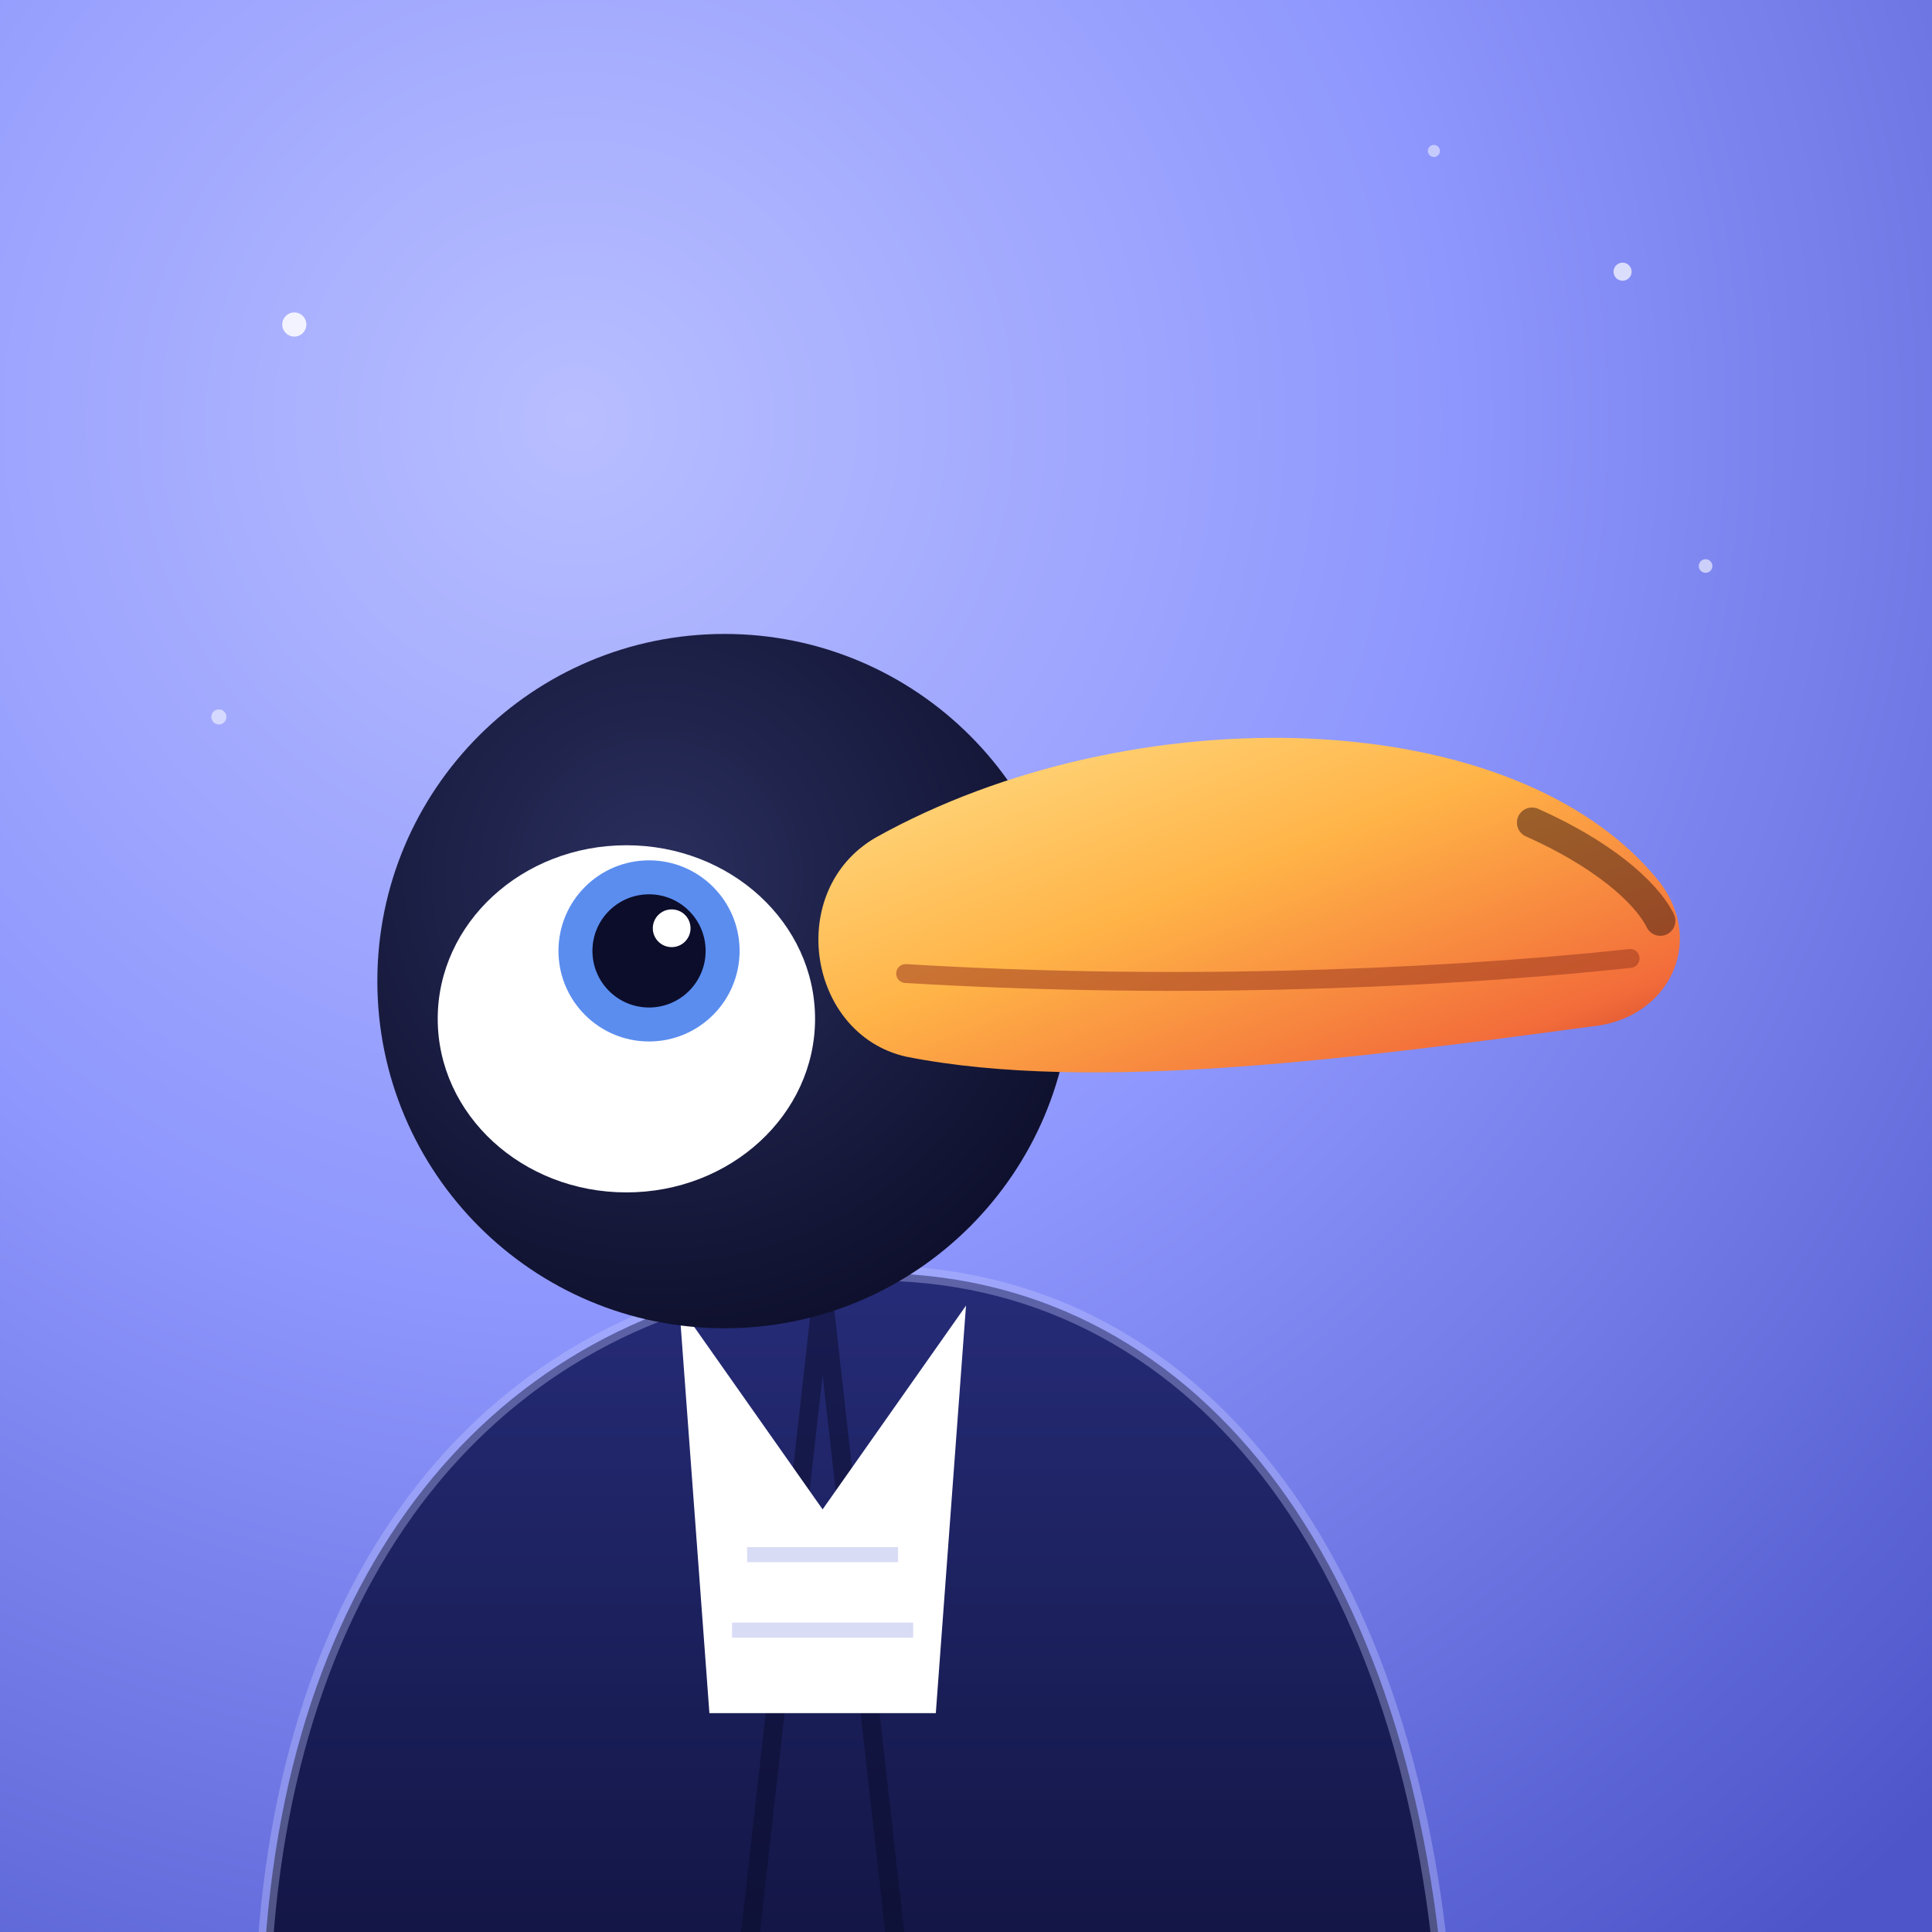
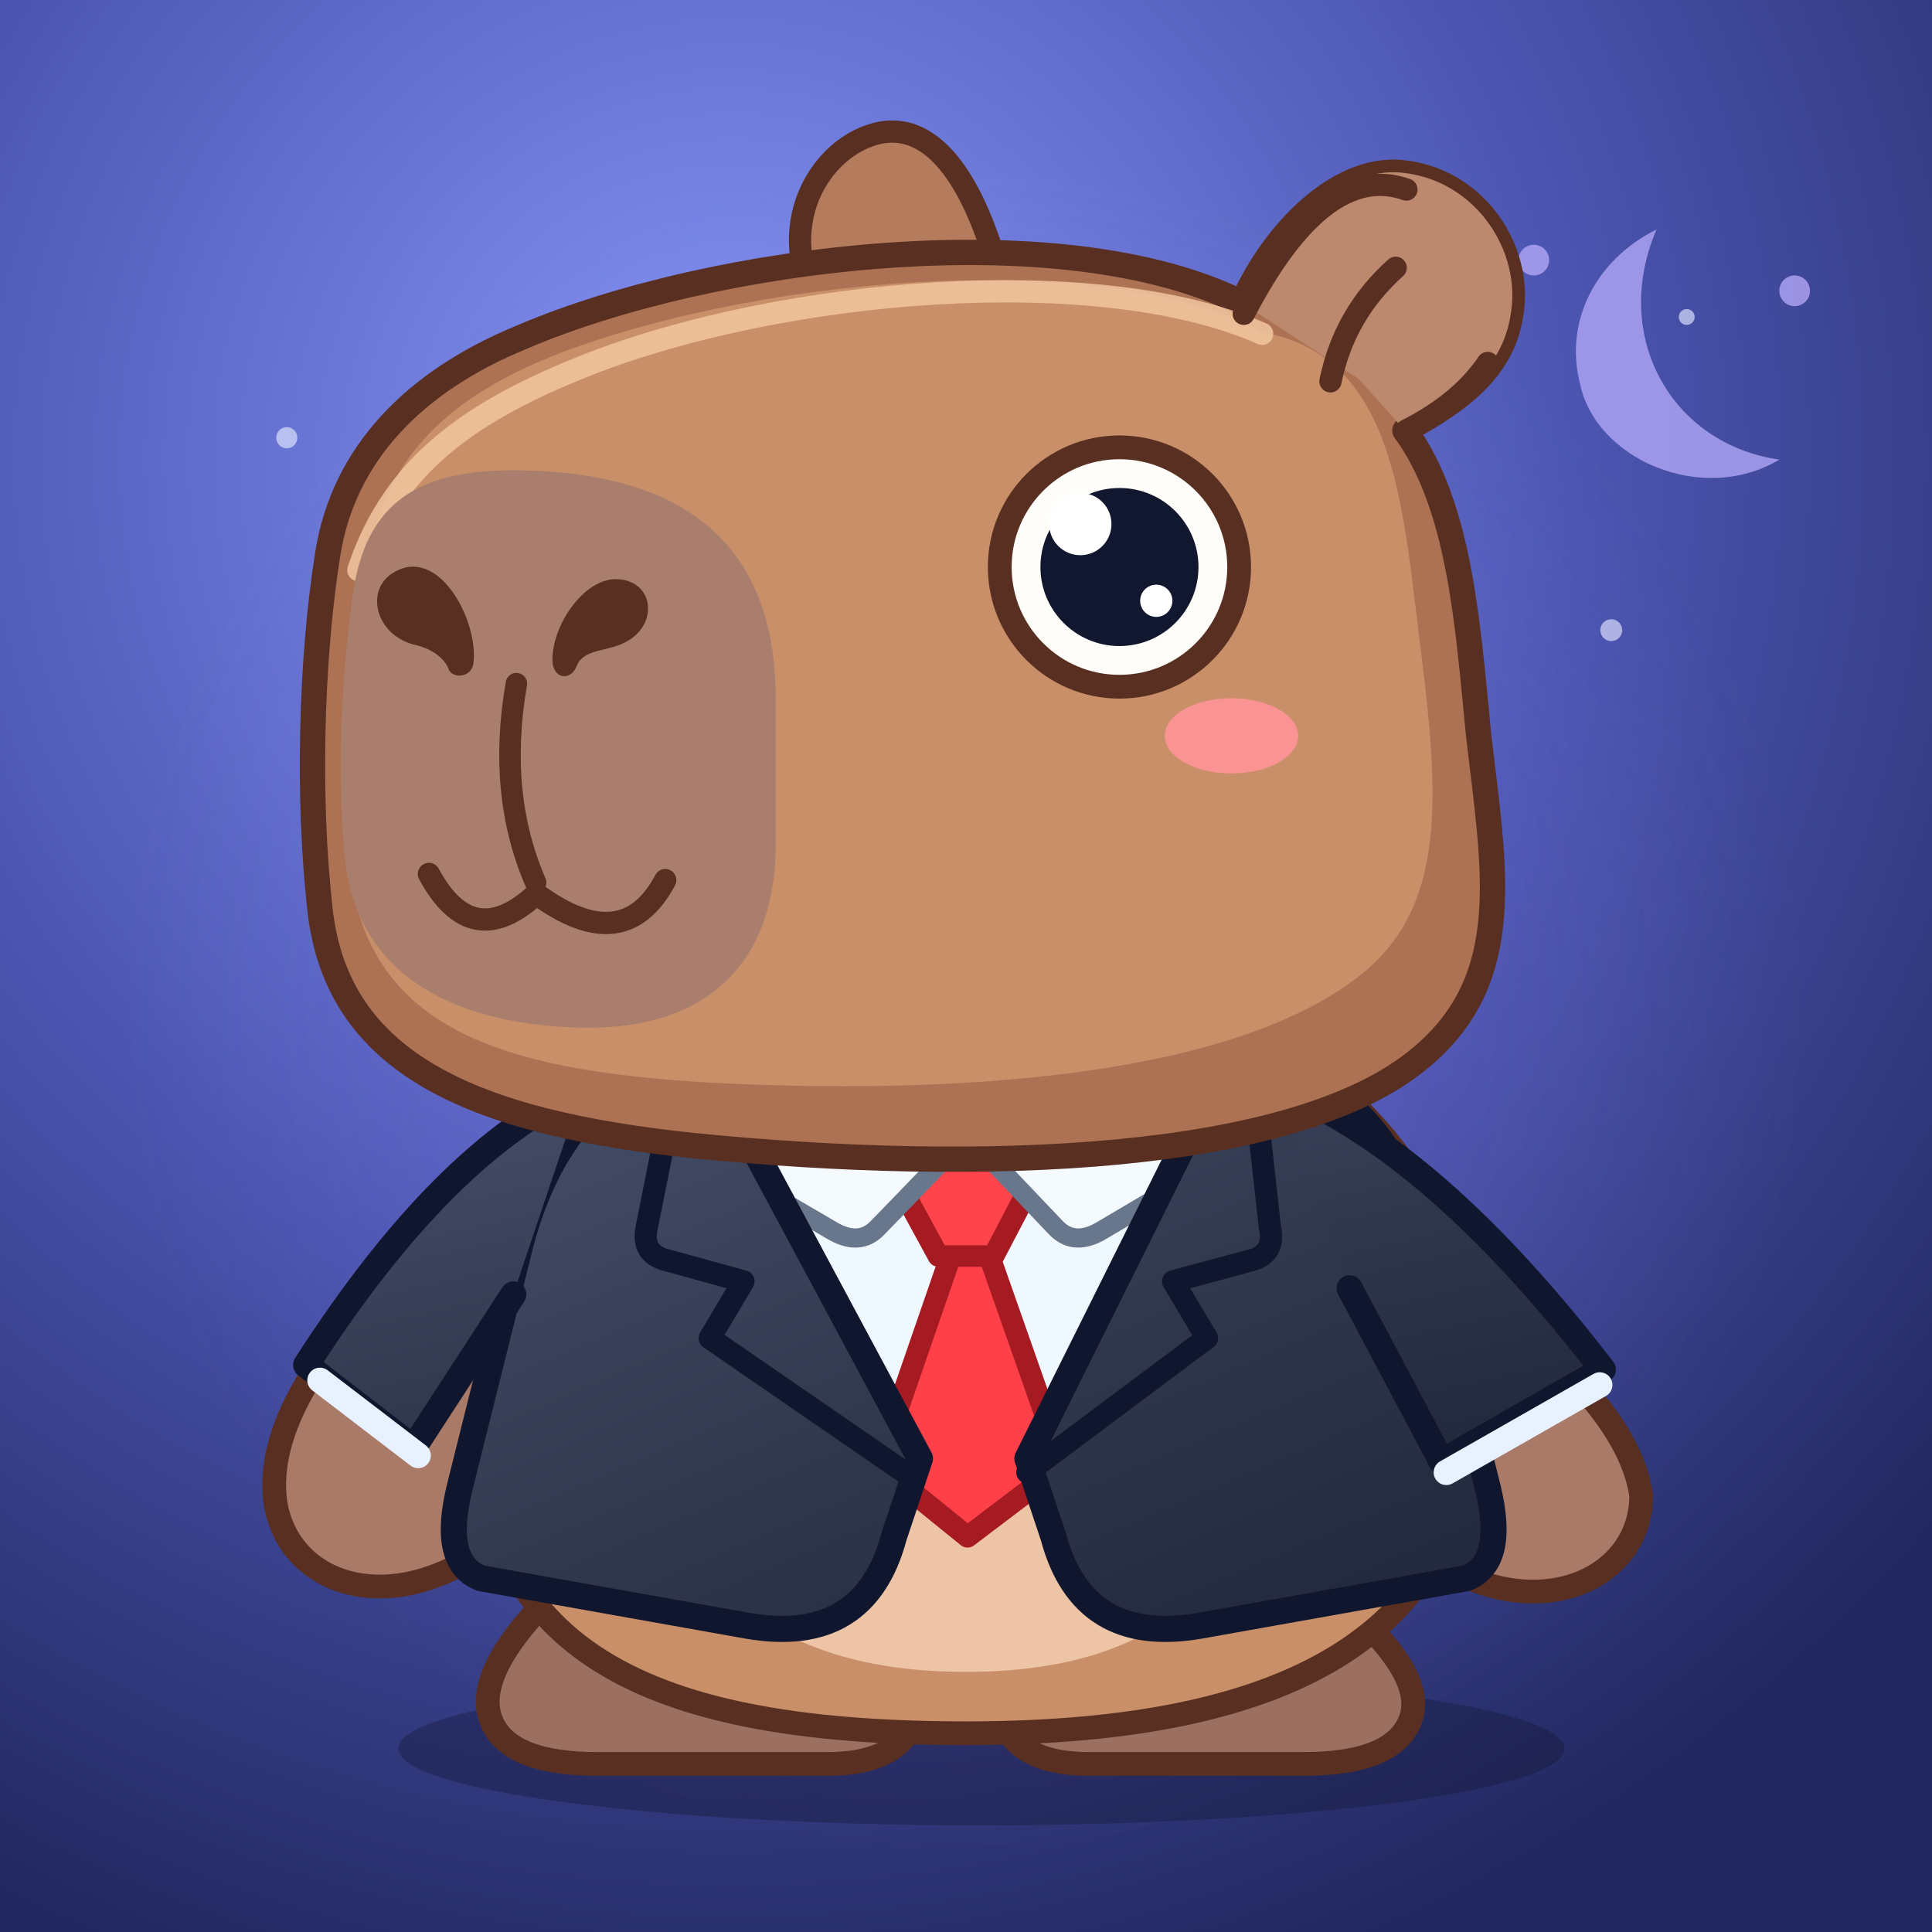
- <svg xmlns="http://www.w3.org/2000/svg" viewBox="0 0 512 512">
+ <svg xmlns="http://www.w3.org/2000/svg" width="512" height="512" viewBox="0 0 512 512">
  <defs>
-     <radialGradient id="bg" cx=".3" cy=".22" r="1">
-       <stop offset="0" stop-color="#b8beff" />
-       <stop offset=".45" stop-color="#8e97fd" />
-       <stop offset="1" stop-color="#4d55c9" />
-     </radialGradient>
-     <linearGradient id="beak" x1="0" y1="0" x2="1" y2="1">
-       <stop offset="0" stop-color="#ffe08a" />
-       <stop offset=".45" stop-color="#ffb347" />
-       <stop offset=".85" stop-color="#f26b3a" />
-       <stop offset="1" stop-color="#c8402a" />
-     </linearGradient>
-     <linearGradient id="toga" x1="0" y1="0" x2="0" y2="1">
-       <stop offset="0" stop-color="#262c78" />
-       <stop offset="1" stop-color="#121543" />
-     </linearGradient>
-     <radialGradient id="head" cx=".4" cy=".35" r=".7">
-       <stop offset="0" stop-color="#2a2f5e" />
-       <stop offset="1" stop-color="#0d0f2b" />
+     <radialGradient id="bg" cx=".38" cy=".24" r=".83">
+       <stop stop-color="#8796f8" />
+       <stop offset=".52" stop-color="#4c56b2" />
+       <stop offset="1" stop-color="#21275e" />
    </radialGradient>
  </defs>
  <rect width="512" height="512" fill="url(#bg)" />
-   <g fill="#fff">
-     <circle cx="78" cy="86" r="3.2" opacity=".85" />
-     <circle cx="430" cy="72" r="2.4" opacity=".7" />
-     <circle cx="452" cy="150" r="1.8" opacity=".6" />
-     <circle cx="58" cy="190" r="2" opacity=".55" />
-     <circle cx="380" cy="40" r="1.6" opacity=".5" />
+   <g fill="#e2e7ff" opacity=".66">
+     <circle cx="76" cy="116" r="2.8" />
+     <circle cx="447" cy="84" r="2.1" />
+     <circle cx="427" cy="167" r="2.9" />
+     <circle cx="102" cy="199" r="1.7" />
  </g>
-   <g transform="translate(-34 8)">
-     <path d="M104 512 C110 404 168 338 252 330 C340 322 404 392 416 512 Z" fill="url(#toga)" />
-     <path d="M104 512 C110 404 168 338 252 330 C340 322 404 392 416 512" fill="none" stroke="#c3c8ff" stroke-opacity=".35" stroke-width="4" />
-     <path d="M252 334 L232 512 M252 334 L272 512" stroke="#0b0d2a" stroke-opacity=".5" stroke-width="5" />
-     <path d="M214 338 L252 392 L290 338 L282 446 L222 446 Z" fill="#fff" />
-     <path d="M232 404 h40 M228 424 h48" stroke="#d9dcf5" stroke-width="4" />
-     <circle cx="226" cy="252" r="92" fill="url(#head)" />
-     <ellipse cx="200" cy="262" rx="50" ry="46" fill="#fff" />
-     <circle cx="206" cy="244" r="24" fill="#5b8def" />
-     <circle cx="206" cy="244" r="15" fill="#0b0d2a" />
-     <circle cx="212" cy="238" r="5" fill="#fff" />
-     <path d="M266 214 C334 176 436 178 474 226 C486 242 476 262 456 264 C396 272 324 282 274 272 C248 266 242 228 266 214 Z" fill="url(#beak)" />
-     <path d="M274 250 C340 254 410 252 466 246" fill="none" stroke="#9c3a1f" stroke-opacity=".55" stroke-width="5" stroke-linecap="round" />
-     <path d="M440 210 C458 218 470 228 474 236" fill="none" stroke="#3a1a10" stroke-opacity=".5" stroke-width="8" stroke-linecap="round" />
+   <g transform="translate(12 12) scale(4.066667)">
+     <svg viewBox="0 0 120 120" width="120" height="120">
+       <defs>
+         <radialGradient id="capi-brand-halo">
+           <stop stop-color="#9b8bff" stop-opacity=".28">
+ </stop>
+           <stop offset="1" stop-color="#9b8bff" stop-opacity="0">
+ </stop>
+         </radialGradient>
+         <linearGradient id="capi-brand-jacket" x2=".78" y2="1">
+           <stop stop-color="#47516a">
+ </stop>
+           <stop offset=".62" stop-color="#30374d">
+ </stop>
+           <stop offset="1" stop-color="#242a3d">
+ </stop>
+         </linearGradient>
+       </defs>
+       <circle cx="60" cy="63" r="55" fill="url(#capi-brand-halo)">
+ </circle>
+       <g fill="#b5a8f7" opacity=".78">
+         <path d="M105 12c-3 7 1 14 8 15-5 3-12 0-13-5-1-4 1-8 5-10Z">
+ </path>
+         <circle cx="97" cy="14" r="1">
+ </circle>
+         <circle cx="114" cy="16" r="1">
+ </circle>
+       </g>
+       <ellipse cx="61" cy="111" rx="38" ry="5" fill="#11152d" opacity=".35">
+ </ellipse>
+       <g stroke="#582f21" stroke-width="1.55" stroke-linejoin="round">
+         <path d="M33 101q-5 5-4 8 1 3 7 3h15q6 0 6-5m27-6q6 5 5 8-1 3-7 3H68q-6 0-6-5" fill="#9c7060">
+ </path>
+         <path d="M39 65q-11 7-11 23c0 16 10 22 32 22s33-7 33-22q0-15-13-23Z" fill="#c98f69">
+ </path>
+         <path d="M25 78q-11 10-10 17c1 6 9 8 16 1l8-11Zm64 .5q14 9 15 16c0 6-8 9-15 3l-8-12Z" fill="#a97a67">
+ </path>
+       </g>
+       <path d="M39 88q2 18 21 18t20-18Z" fill="#edc5a6">
+ </path>
+       <path d="M44 68h34L64 93h-6Z" fill="#f0f8ff">
+ </path>
+       <g stroke-linejoin="round">
+         <path d="m60.5 76 5.8 16.5-6.2 4.7-5.8-4.7L60 76Z" fill="#ff4048" stroke="#a61b22" stroke-width="1.4">
+ </path>
+         <path d="m60.1 70.5 4 4-2.3 4.4h-3.6l-2.4-4.4Z" fill="#ff444b" stroke="#a61b22" stroke-width="1.4">
+ </path>
+         <path d="M42 68h12l6.1 3-5.9 6.1q-1.2 1.2-3 .1L44 73m34-5H66l-5.9 3 5.8 6.1q1.2 1.2 3 .1L76 73" fill="#f5faff" stroke="#68778b" stroke-width="1.25">
+ </path>
+         <path d="M43 66q-9 1-12 12l-4 16q-1.2 4.9 1.4 5.9l17.4 3.1q7.6 1.3 9.5-5.8l1.7-5.1Zm34 0q10 .7 13 12l4 16q1.2 4.9-1.4 5.9l-17.4 3.1q-7.6 1.3-9.5-5.8l-1.7-5.1Z" fill="url(#capi-brand-jacket)" stroke="#10162e" stroke-width="1.7">
+ </path>
+         <path d="M35 68q-9 4-18 18l7 5.4 6.5-10m50-13.4q10 4 21 18.3l-10.5 6L85 81" fill="url(#capi-brand-jacket)" stroke="#10162e" stroke-width="1.7" stroke-linecap="round">
+ </path>
+         <path d="m17.9 87 6.4 4.9m77-4.6-10 5.7" fill="none" stroke="#e7f1ff" stroke-width="1.65" stroke-linecap="round">
+ </path>
+         <path d="M41 68 39.2 77q-.4 1.8 1.4 2.2l4.9 1.35-2.2 3.7L56 93m22.8-25 1 9q.4 1.8-1.3 2.2l-5 1.35 2.2 3.7L64 93" fill="none" stroke="#10162e" stroke-width="1.45" stroke-linecap="round">
+ </path>
+       </g>
+       <g stroke="#582f21" stroke-width="1.45" stroke-linejoin="round">
+         <path d="M50.6 17.4C47.2 11.9 50.5 6.5 54.4 5.7c3.6-.7 6.2 3.4 7.8 9.4Z" fill="#b57b5d">
+ </path>
+       </g>
+       <path d="M78 16.8c2.1-4.7 6.3-8.9 10.4-8.5 4.9.5 7.8 5.2 7.1 9.2-.5 3.4-3 5.5-6.9 7.6       3.6 4.9 4.1 12.7 4.8 19.8 1 8.7 2.5 15.9-3.8 21.1-8.1 6.8-28.5 7.6-47.4 5.7       C27.9 70.2 19 66.4 17.9 56.3c-.8-7.1-.6-16.2.5-23.1 1-6.5 5.6-11.3 12.7-14.2       C43.5 13.7 66.2 10.9 78 16.8Z" fill="#ac7253" stroke="#582f21" stroke-width="1.65" stroke-linejoin="round">
+ </path>
+       <path d="M79.3 18.7c8.4 1.5 9.1 10.6 10.2 19.6 1.3 10.3 2.1 18-4.2 22.6       -8.7 6.5-26.8 7.5-42 6.7-13.8-.8-22.5-3.6-23.5-14.4-.7-8.1.2-15.3 1.5-21.1       1.5-5.9 5.6-9.5 12.4-12.1 13.9-5.2 35.9-6.7 45.6-1.3Z" fill="#c98f69">
+ </path>
+       <path d="M20.4 34.2c2.3-6.9 7.4-10.4 15-13.4 12.8-5 33.3-6.7 43.9-2" fill="none" stroke="#f3c8a2" stroke-width="1.45" stroke-opacity=".82" stroke-linecap="round">
+ </path>
+       <path d="M78 16.8c2.1-4.7 6.3-8.9 10.4-8.5 4.9.5 7.8 5.2 7.1 9.2-.5 3.4-3 5.5-6.9 7.6l-3-3.35Z" fill="#bc896f">
+ </path>
+       <path d="M78.1 17.5q5.2-10 10.6-8.1m-4.95 12.5q.9-4.4 4.25-7.4m.7 10.6q3.55-1.8 5.3-4.4" fill="none" stroke="#582f21" stroke-width="1.45" stroke-linecap="round">
+ </path>
+       <path d="M20.1 35.4c1-6.1 4.8-7.8 11-7.7 10.2.2 16.5 4.5 16.5 14.9v9.7c-.1 7.8-4.8 12.1-13.3 11.7       -9.2-.4-14.2-4.5-14.8-11.2-.5-5.8-.2-11.9.6-17.4Z" fill="#a97e6d">
+ </path>
+       <path d="M23 34.2c-2.3 1-1.6 4.3 1.2 4.9 1.2.3 1.9 1 2.1 1.6.3.6 1.45.5 1.6-.4.35-2.7-2.1-7.4-4.9-6.1Zm14.4.6c2.35.2 2.55 3.1.3 4.15-1.1.55-2.6.4-3.05 1.45-.4 1.1-1.6.9-1.6-.35 0-2.4 2.2-5.47 4.35-5.25Z" fill="#582f21">
+ </path>
+       <path d="M30.7 41.6q-1.25 7.2 1.25 12.95" fill="none" stroke="#582f21" stroke-width="1.4" stroke-linecap="round">
+ </path>
+       <path d="M25 54q2.8 5.2 7 1.3 5.7 4.2 8.4-.9" fill="none" stroke="#582f21" stroke-width="1.45" stroke-linecap="round" stroke-linejoin="round">
+ </path>
+       <ellipse cx="77.3" cy="45" rx="4.35" ry="2.45" fill="#ff9398" opacity=".9">
+ </ellipse>
+       <g>
+         <circle cx="70" cy="34" r="7.8" fill="#fffdf9" stroke="#582f21" stroke-width="1.55">
+ </circle>
+         <circle cx="70" cy="34" r="5.15" fill="#11172e">
+ </circle>
+         <circle cx="67.45" cy="31.2" r="2.03" fill="#fff">
+ </circle>
+         <circle cx="72.4" cy="36.2" r="1.05" fill="#fff">
+ </circle>
+       </g>
+     </svg>
  </g>
</svg>
